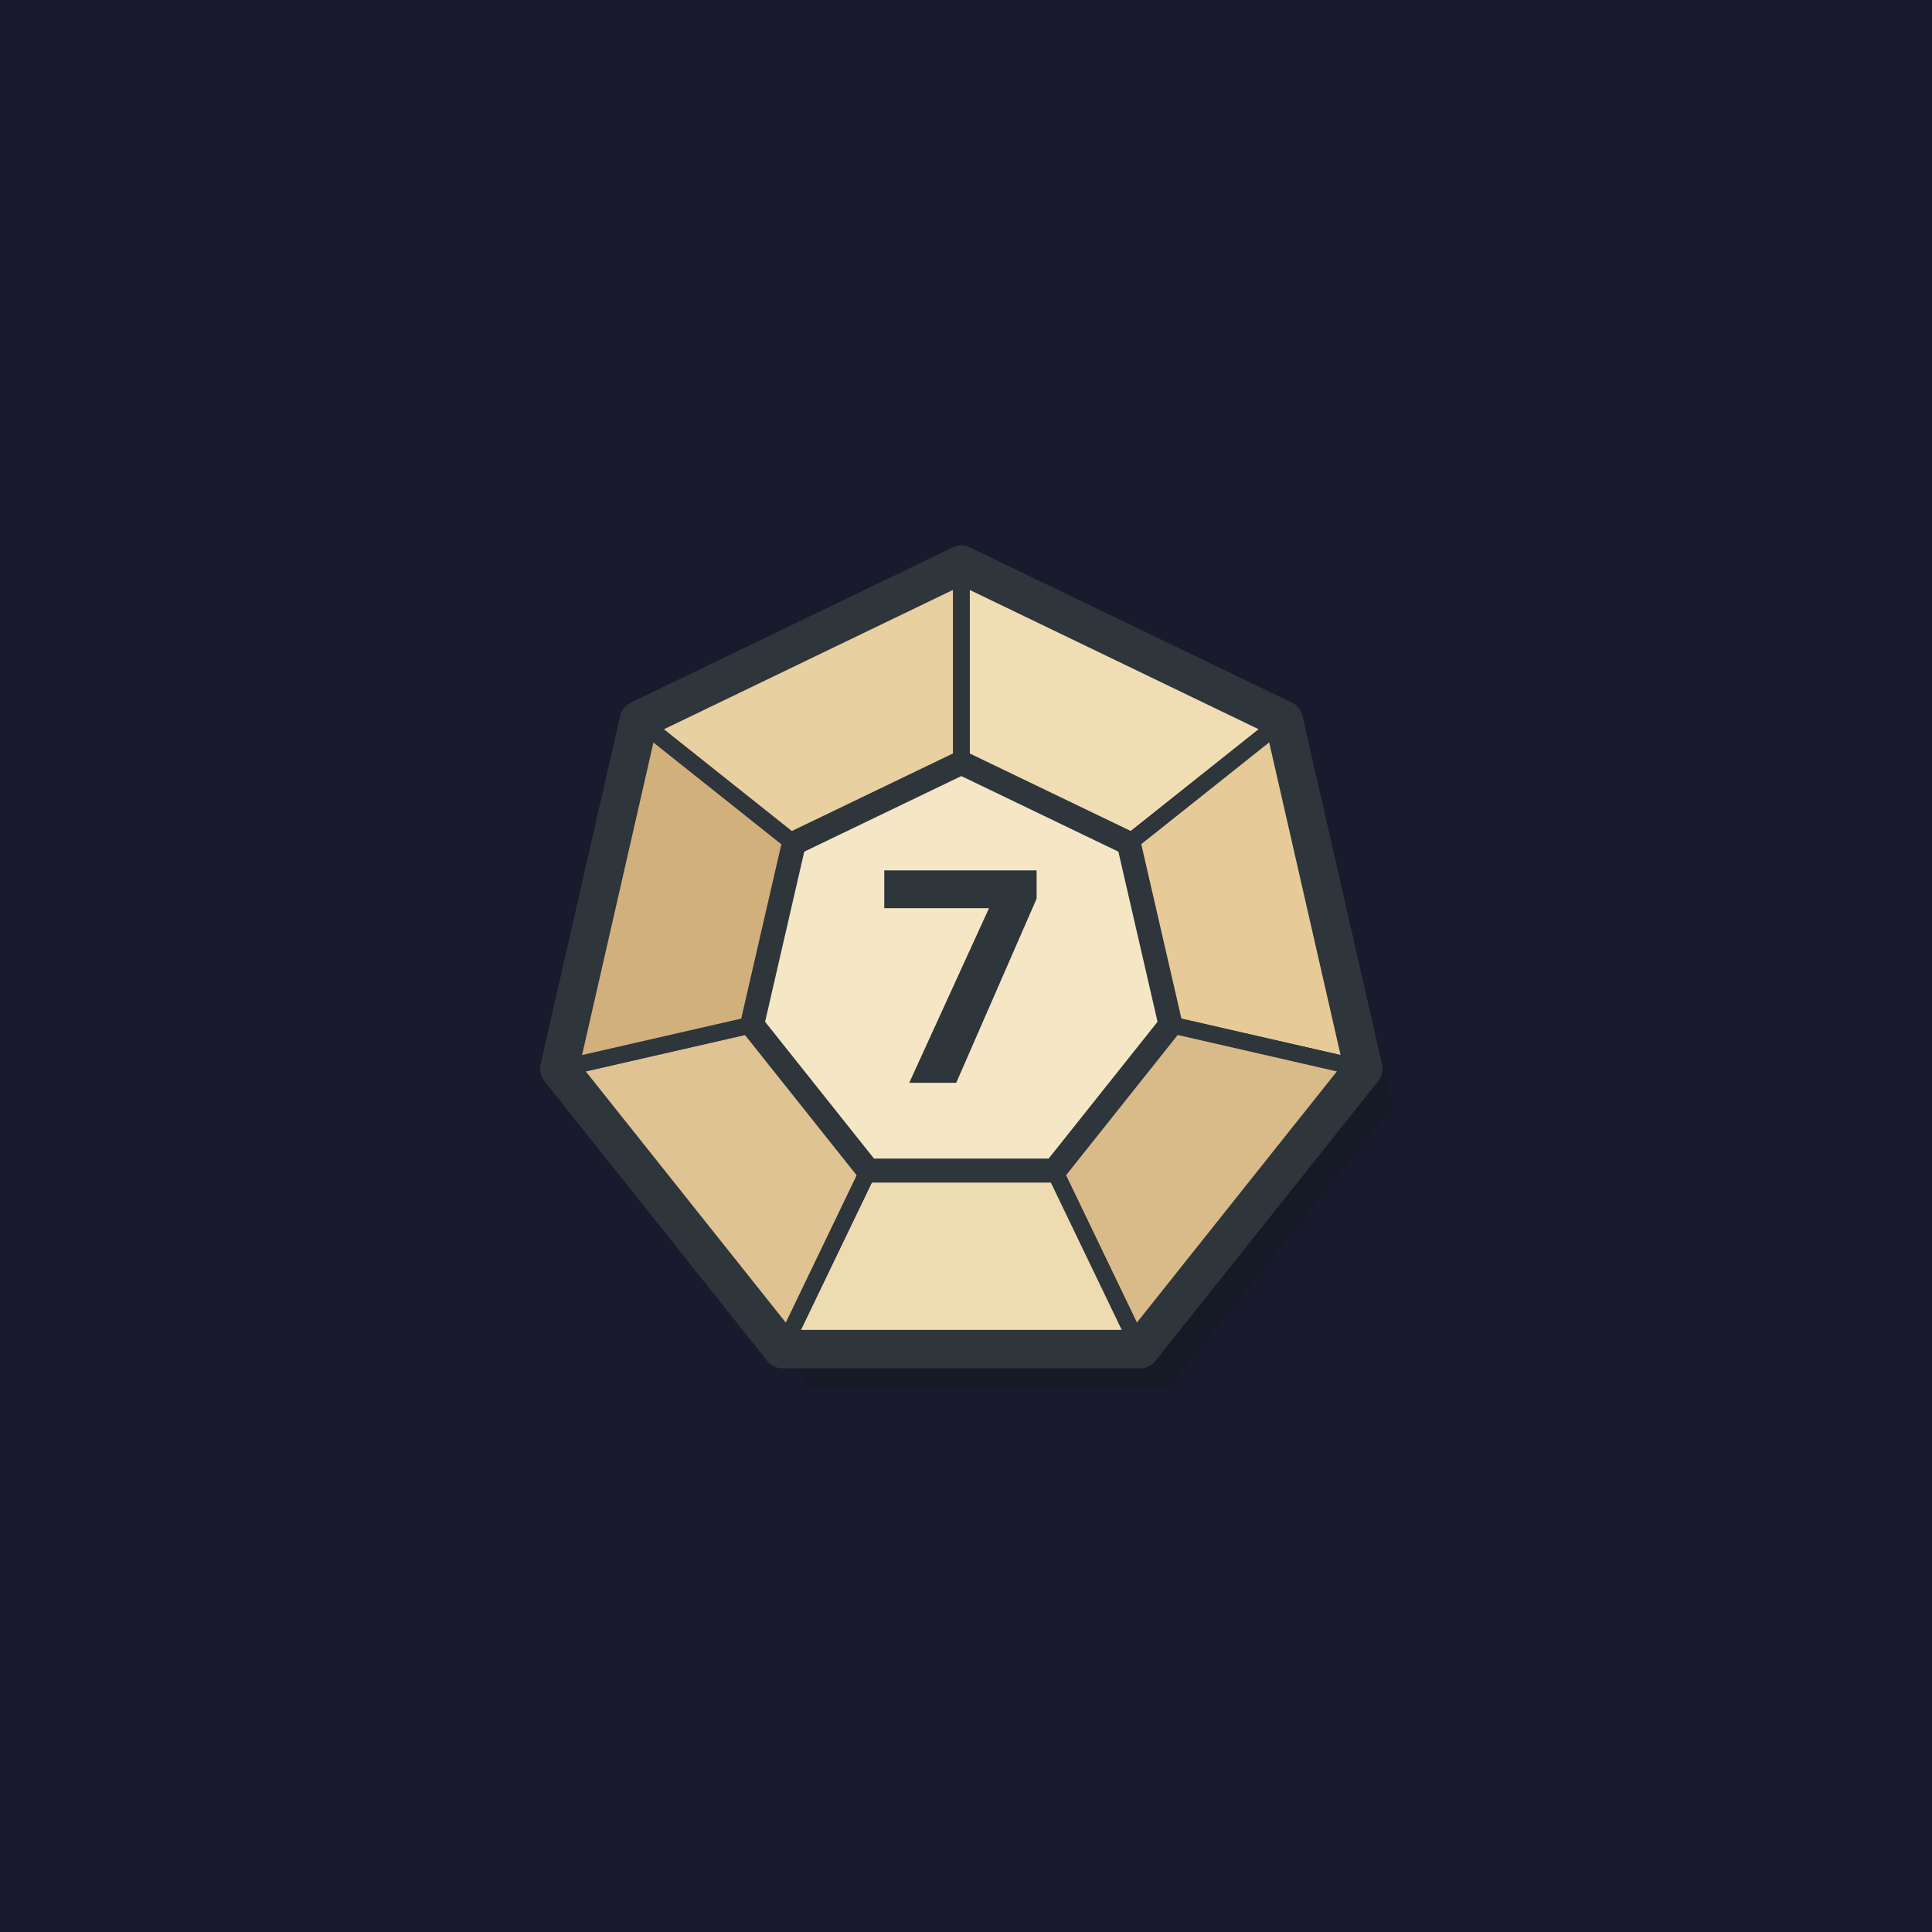
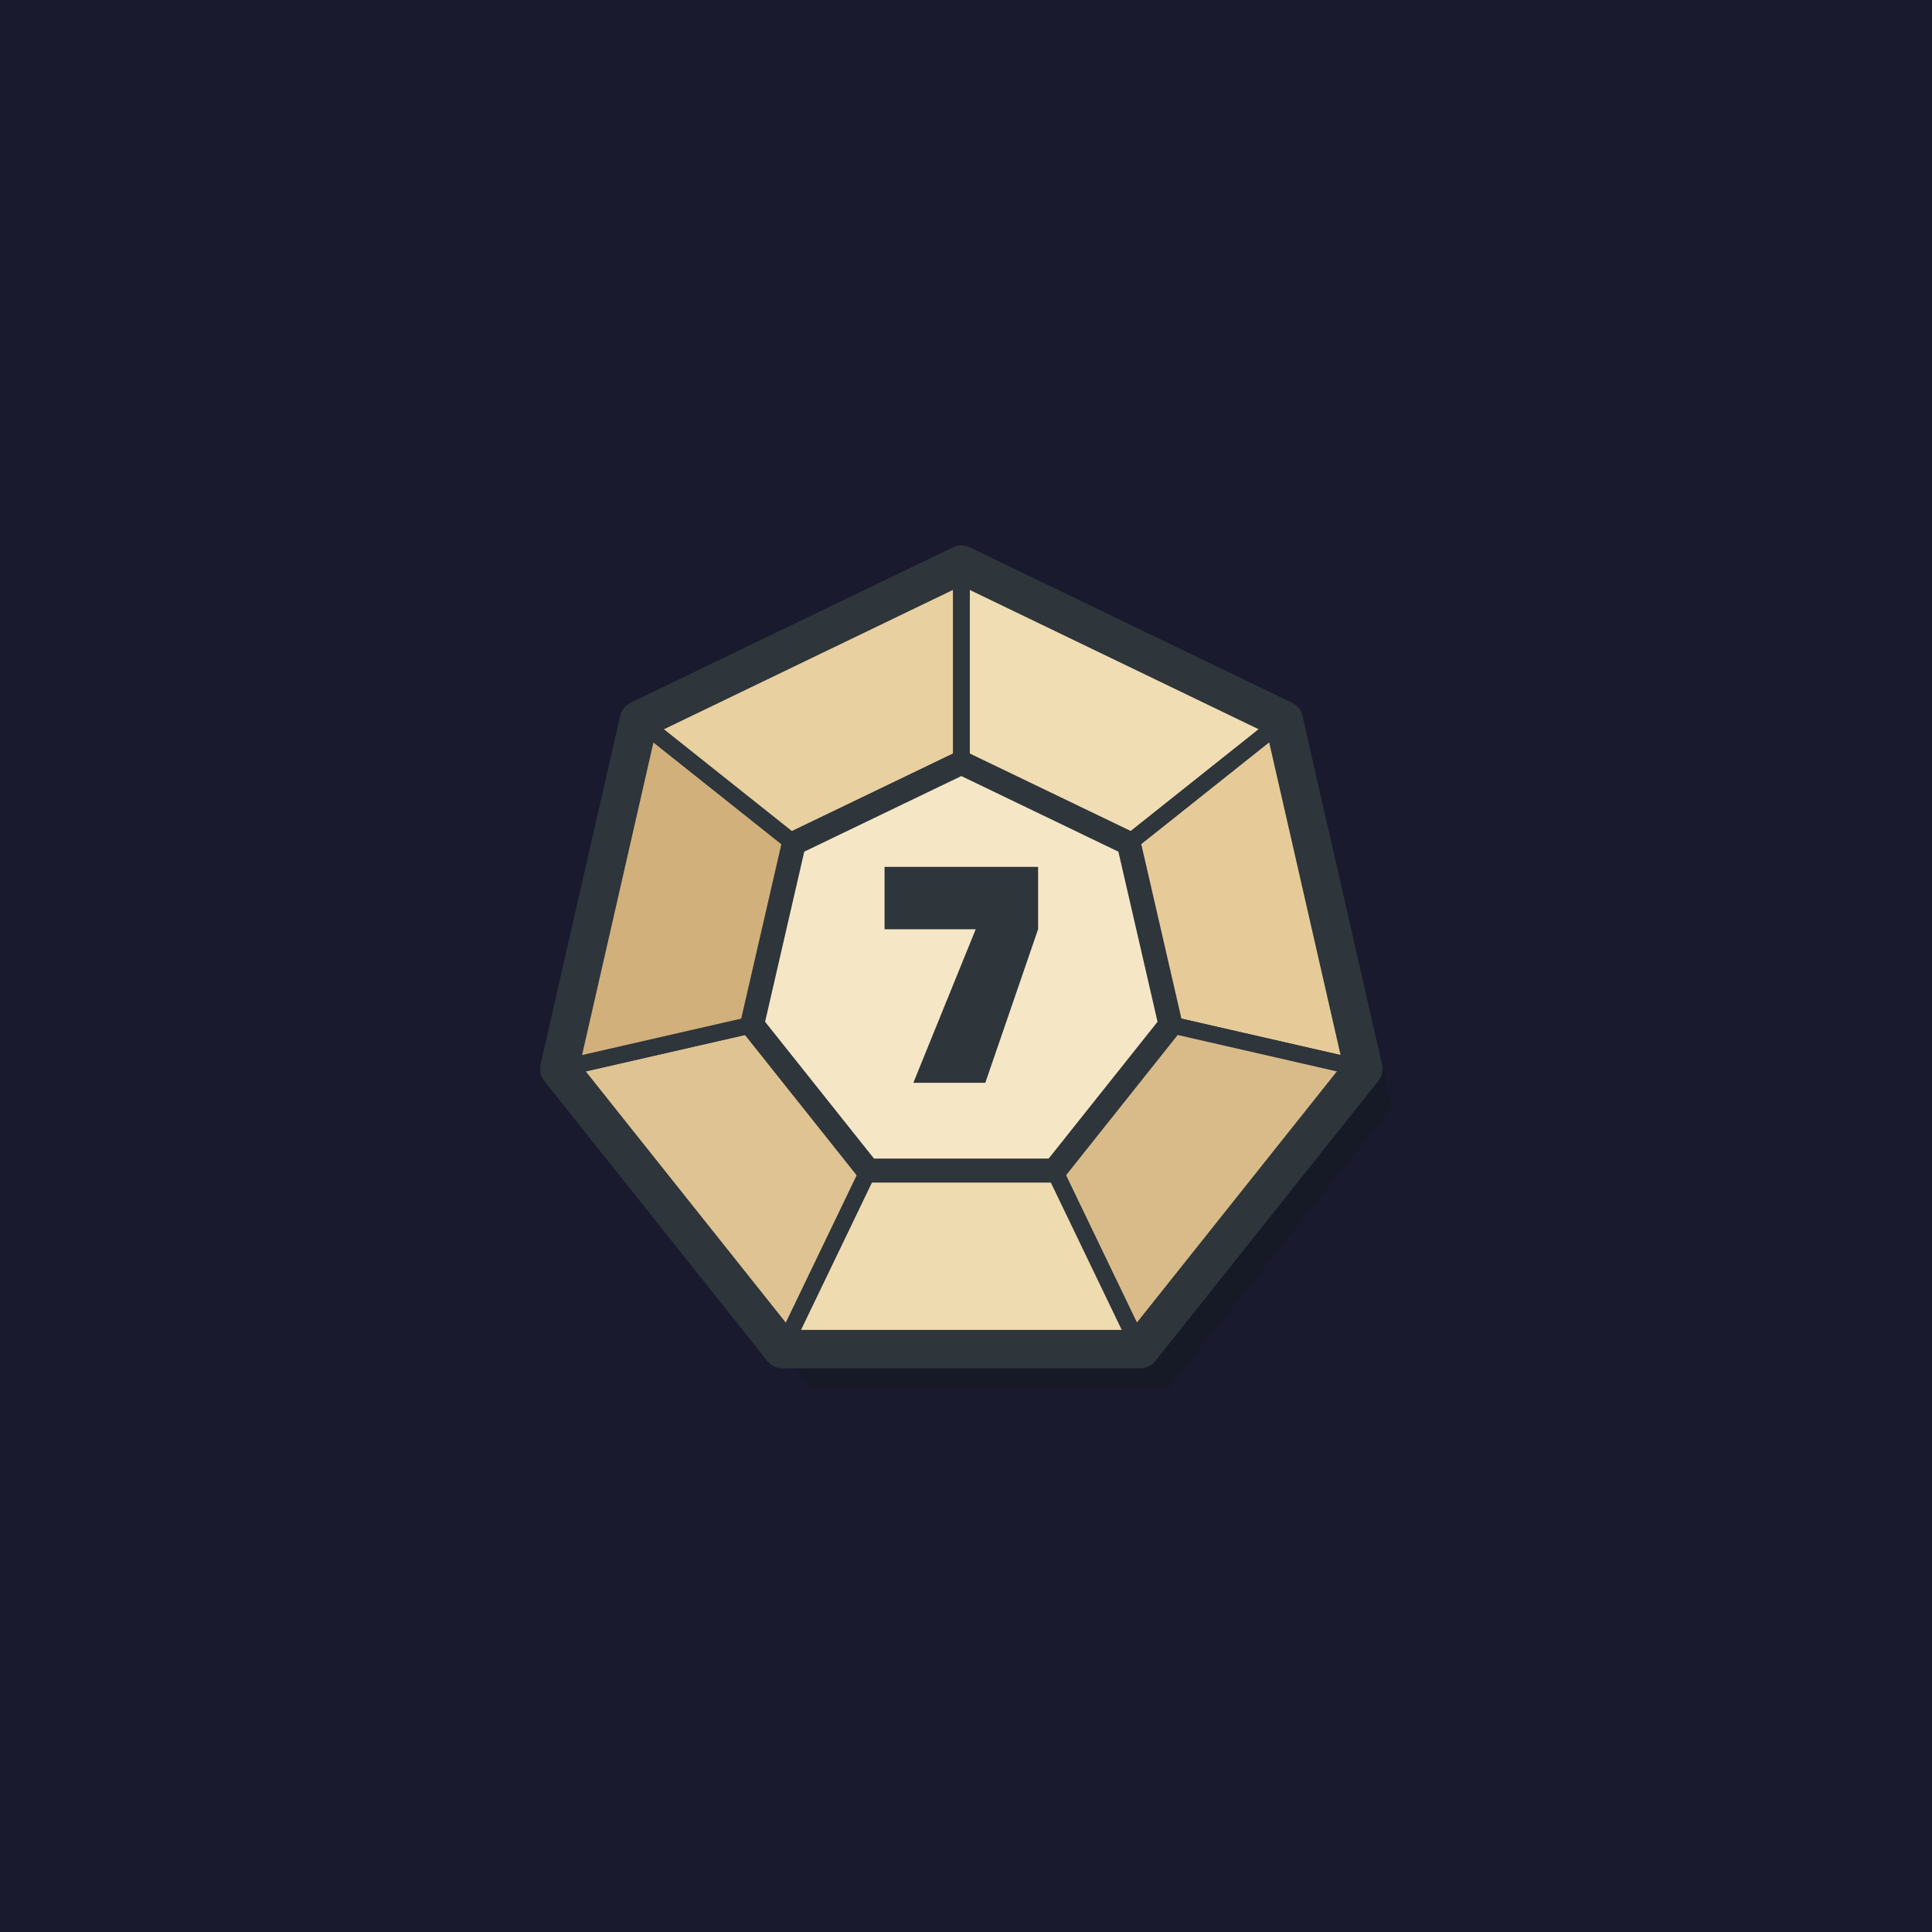
<svg xmlns="http://www.w3.org/2000/svg" width="512" height="512" viewBox="0 0 512 512">
  <rect width="512" height="512" fill="#1a1a2e" />
  <svg x="143" y="143" width="226" height="226" viewBox="112.11 109.77 177.73 175.78" preserveAspectRatio="xMidYMid meet">
    <g id="b-die">
      <g transform="translate(6,8)" opacity="0.45">
        <path d="M200,114 L267.2,146.4 L283.8,219.1 L237.3,277.5 L162.7,277.5 L116.2,219.1 L132.8,146.4 Z" fill="#12181C" />
      </g>
      <g stroke="#2E353B" stroke-width="3.5" stroke-linejoin="round">
        <path d="M200.0,114.0 L267.2,146.4 L234.9,172.1 L200.0,155.3 Z" fill="#F0DDB4" />
        <path d="M267.2,146.4 L283.8,219.1 L243.6,209.9 L234.9,172.1 Z" fill="#E6CB99" />
        <path d="M283.8,219.1 L237.3,277.5 L219.4,240.3 L243.6,209.9 Z" fill="#D9BB89" />
        <path d="M237.3,277.5 L162.7,277.5 L180.6,240.3 L219.4,240.3 Z" fill="#EFDBB0" />
        <path d="M162.7,277.5 L116.2,219.1 L156.4,209.9 L180.6,240.3 Z" fill="#DFC392" />
        <path d="M116.2,219.1 L132.8,146.4 L165.1,172.1 L156.4,209.9 Z" fill="#D2B07C" />
        <path d="M132.8,146.4 L200.0,114.0 L200.0,155.3 L165.1,172.1 Z" fill="#E9D0A0" />
      </g>
      <path d="M200.0,155.3 L234.9,172.1 L243.6,209.9 L219.4,240.3 L180.6,240.3 L156.4,209.9 L165.1,172.1 Z" fill="#F5E7C6" stroke="#2E353B" stroke-width="5" stroke-linejoin="round" />
      <path d="M200,114 L267.2,146.4 L283.8,219.1 L237.3,277.5 L162.7,277.5 L116.2,219.1 L132.8,146.4 Z" fill="none" stroke="#2E353B" stroke-width="8" stroke-linejoin="round" />
-       <text x="200" y="222" text-anchor="middle" font-family="Archivo, sans-serif" font-weight="900" font-size="62" fill="#2E353B">7</text>
+       <path id="b-pip" fill="#2E353B" d="M184,177 H216 V190 L205,222 H190 L203,190 H184 Z" />
    </g>
  </svg>
</svg>
